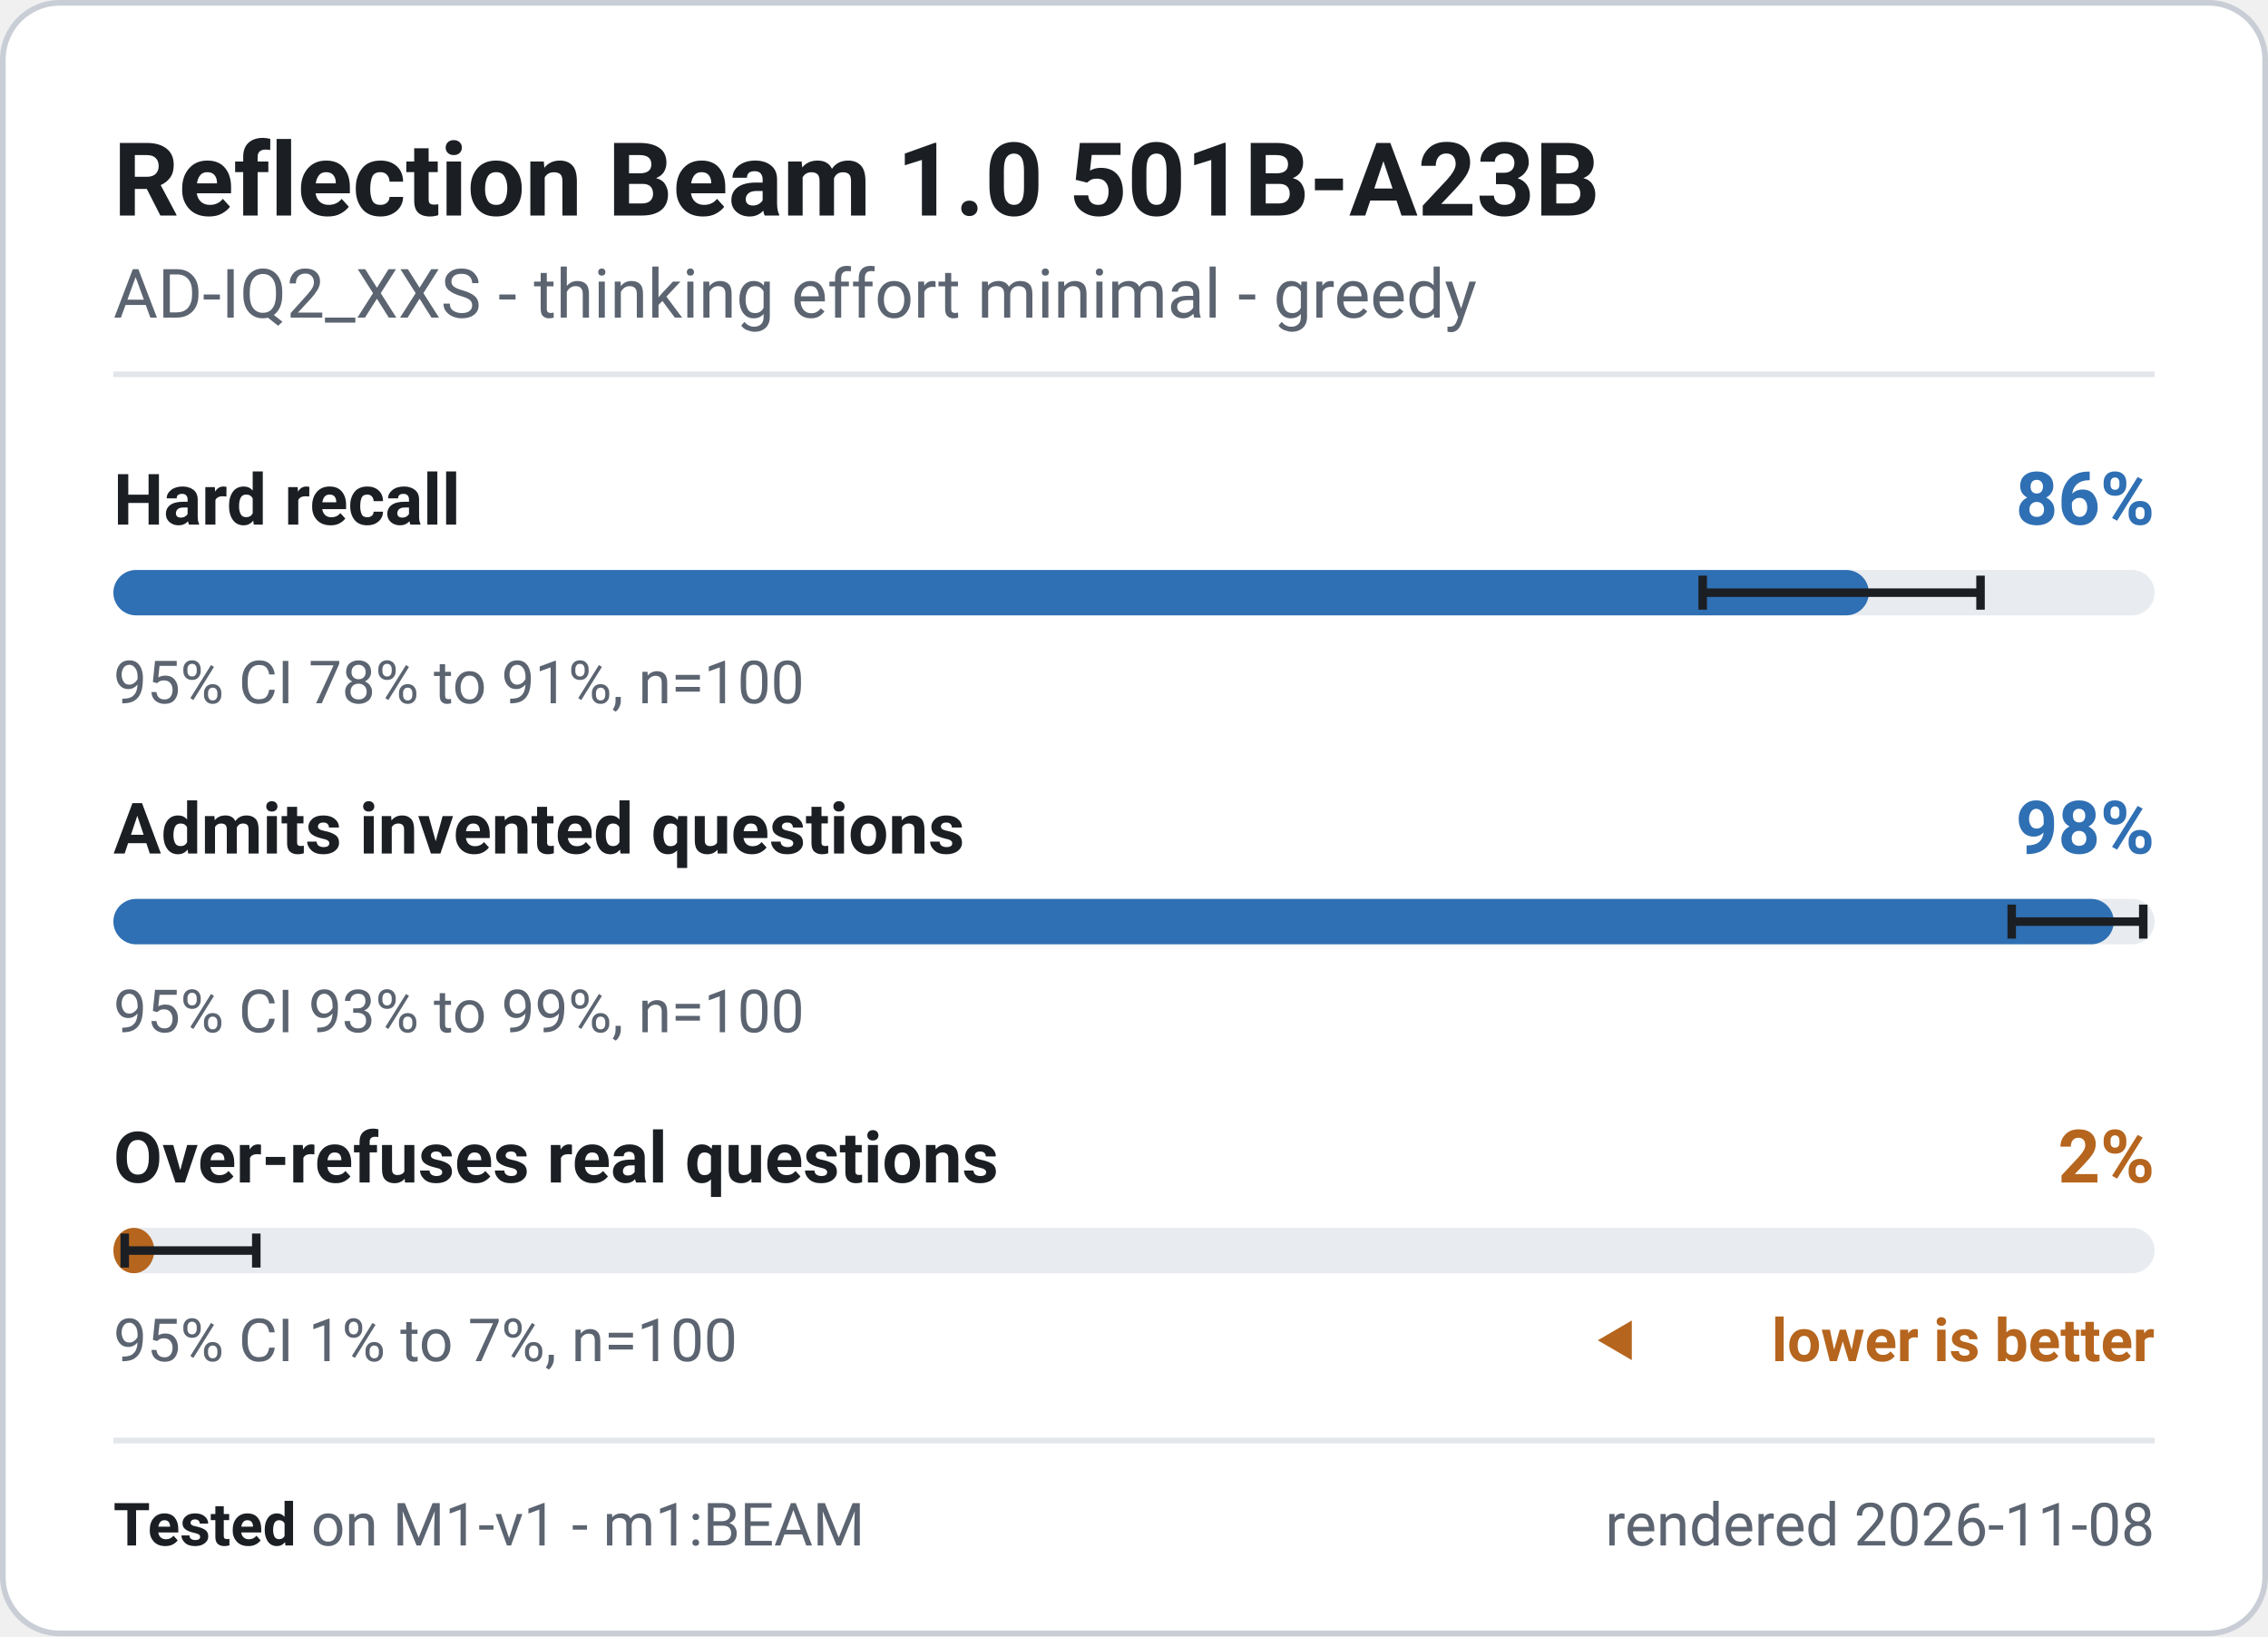
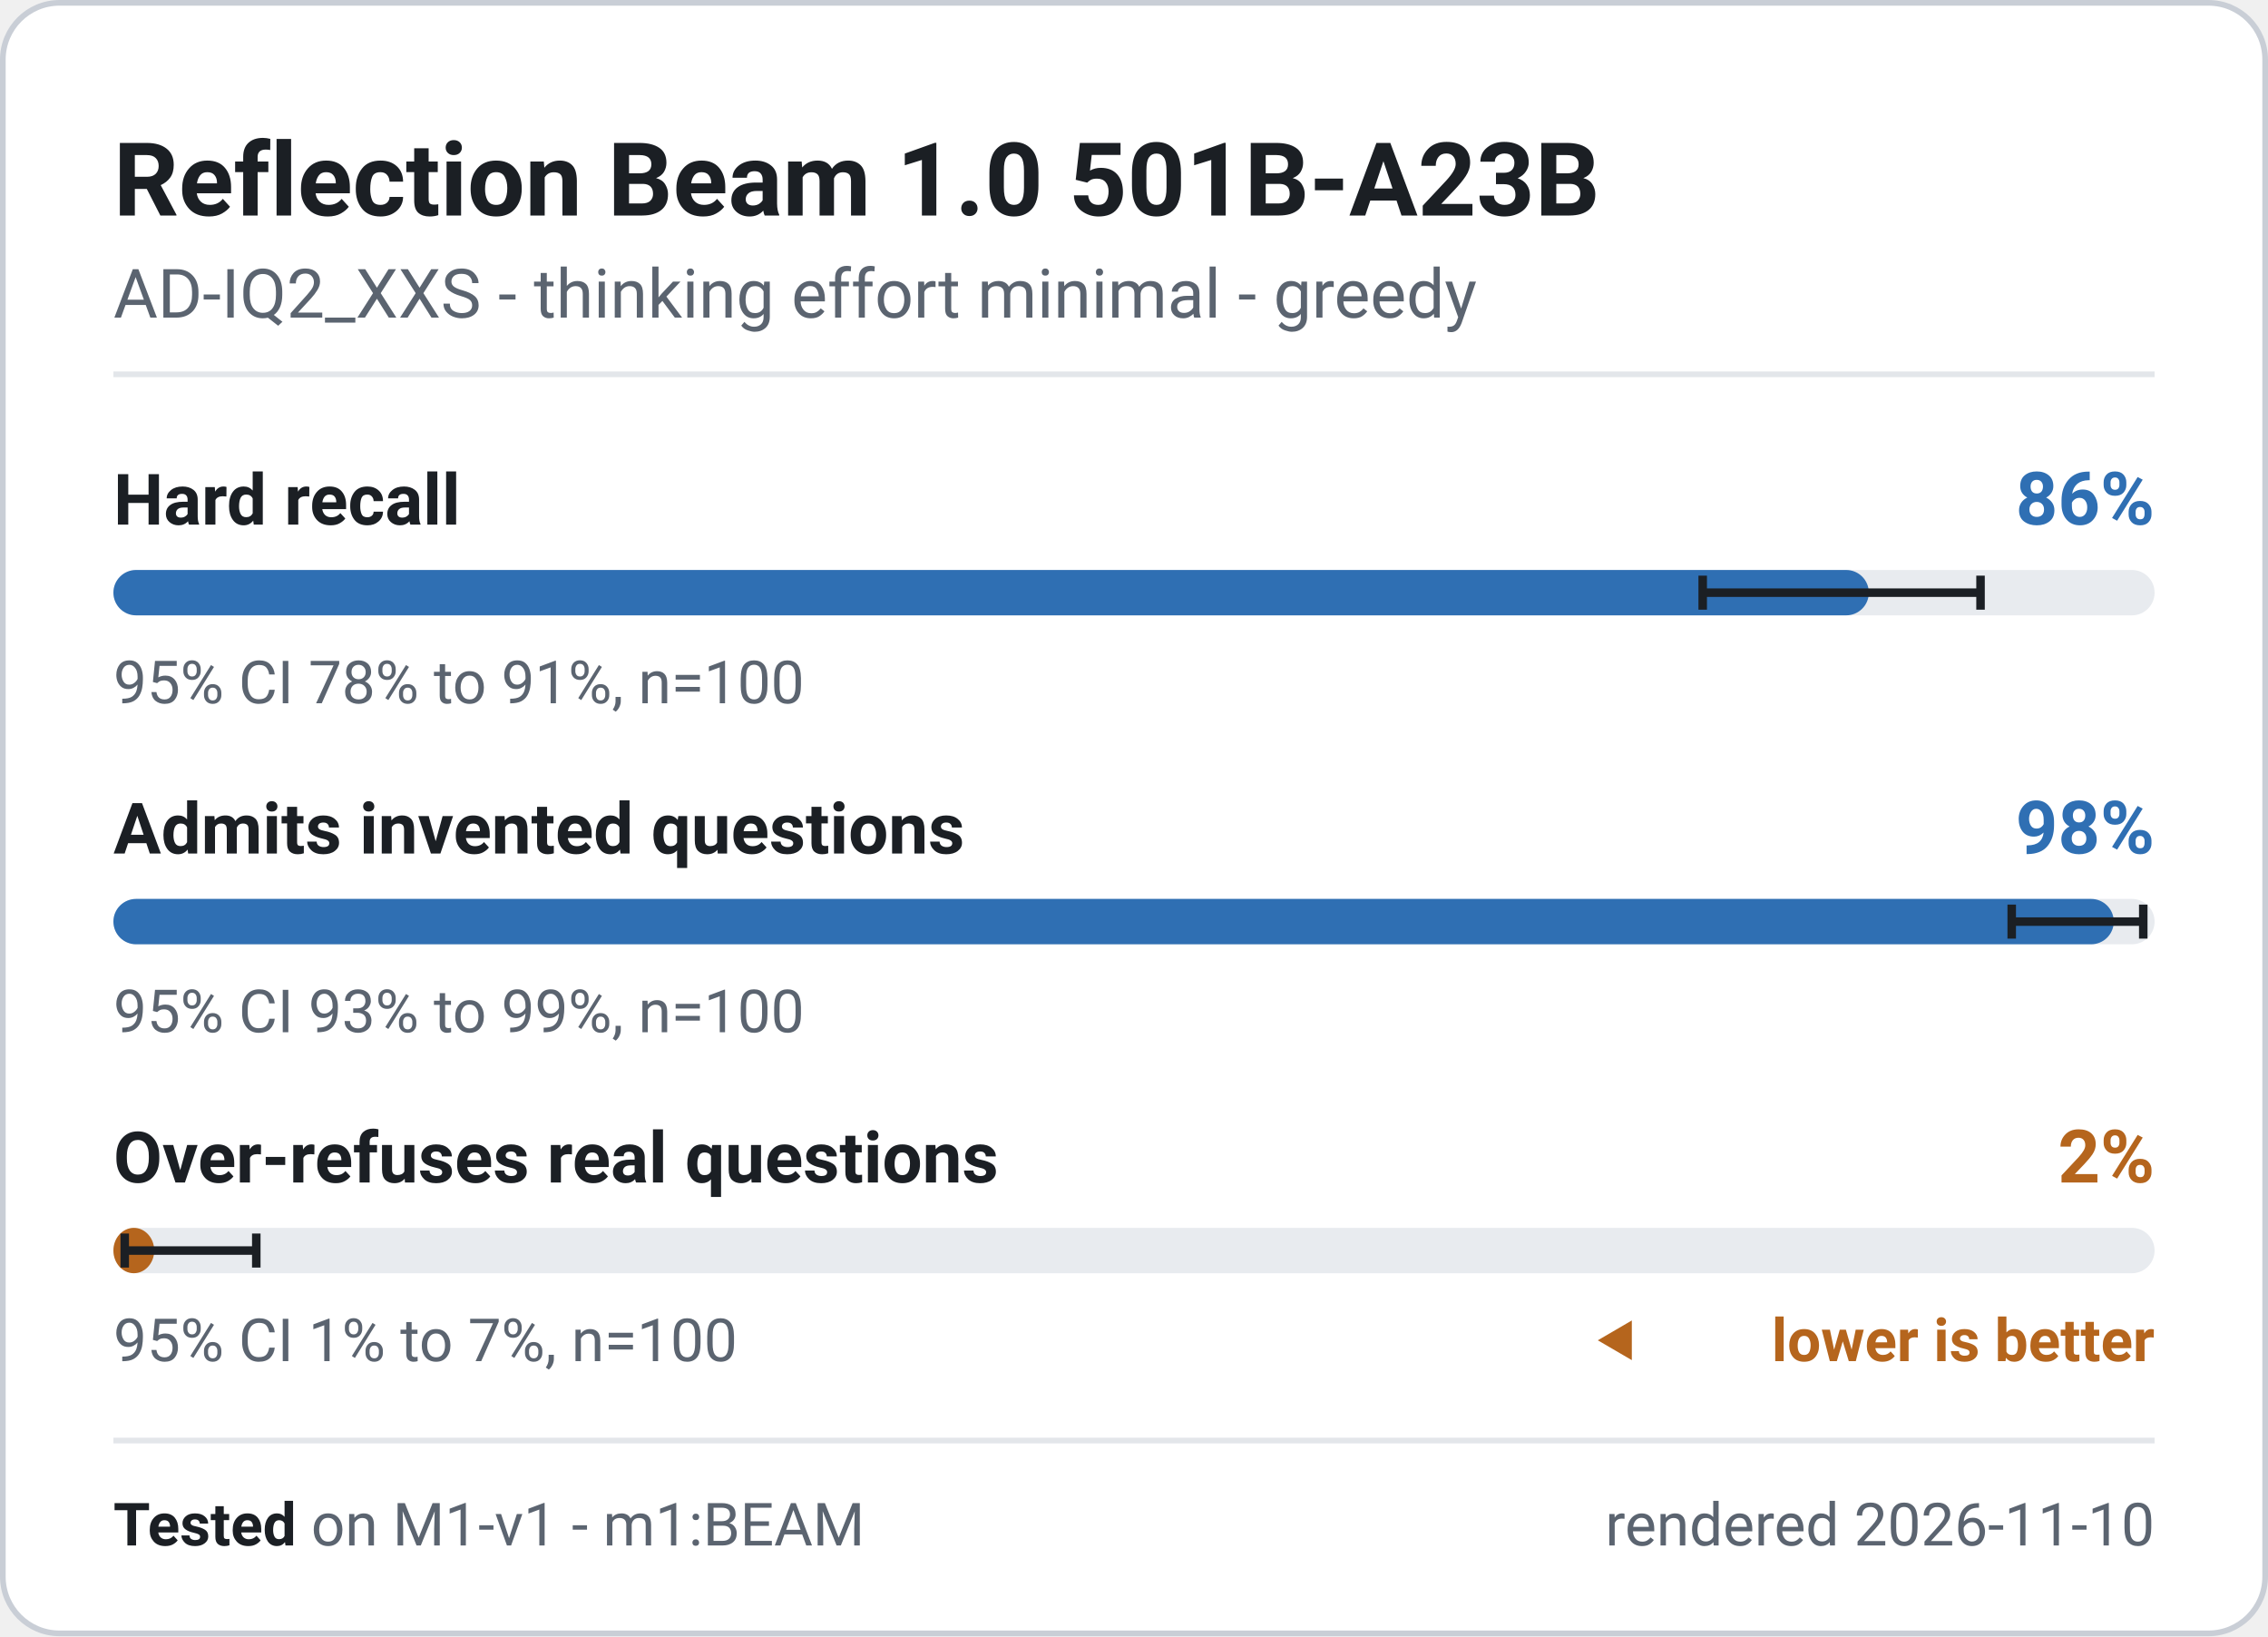
<svg xmlns="http://www.w3.org/2000/svg" width="400" height="288.5" viewBox="0 0 400 288.5" role="img" font-family="system-ui, -apple-system, 'Segoe UI', Roboto, 'Helvetica Neue', Arial, sans-serif" aria-label="Reflection Beam 1.0 501B-A23B - M1-v1 badge">
  <rect x="0.5" y="0.5" width="399" height="287.5" rx="10" fill="#ffffff" stroke="#c9ced6" stroke-width="1" />
  <text x="20" y="38" font-size="18" font-weight="700" fill="#1b1f24" text-anchor="start">Reflection Beam 1.0 501B-A23B</text>
  <text x="20" y="56" font-size="12" font-weight="400" fill="#5b6470" text-anchor="start">AD-IQ2_XXS - thinking effort minimal - greedy</text>
  <line x1="20" y1="66" x2="380" y2="66" stroke="#e3e6ea" stroke-width="1" />
  <g class="meter" data-metric="M1-v1|knowledge.hard_acc" data-v="0.86" data-lo="0.7786" data-hi="0.9147" data-n="100">
    <text x="20" y="92.5" font-size="12.5" font-weight="600" fill="#1b1f24" text-anchor="start">Hard recall</text>
    <text x="380" y="92.5" font-size="13" font-weight="700" fill="#2f6fb3" text-anchor="end">86%</text>
    <rect x="20" y="100.5" width="360" height="8" rx="4" fill="#e8ebef" />
    <rect x="20" y="100.5" width="309.6" height="8" rx="4" fill="#2f6fb3" />
    <path d="M300.3 101.5V107.5M300.3 104.5H349.3M349.3 101.5V107.5" stroke="#1b1f24" stroke-width="1.5" fill="none" />
    <text x="20" y="124" font-size="10.5" font-weight="400" fill="#5b6470" text-anchor="start">95% CI 78% to 91%, n=100</text>
  </g>
  <g class="meter" data-metric="M1-v1|honesty.invented_refusal_lenient" data-v="0.98" data-lo="0.93" data-hi="0.9945" data-n="100">
    <text x="20" y="150.5" font-size="12.5" font-weight="600" fill="#1b1f24" text-anchor="start">Admits invented questions</text>
    <text x="380" y="150.5" font-size="13" font-weight="700" fill="#2f6fb3" text-anchor="end">98%</text>
    <rect x="20" y="158.5" width="360" height="8" rx="4" fill="#e8ebef" />
    <rect x="20" y="158.5" width="352.8" height="8" rx="4" fill="#2f6fb3" />
    <path d="M354.8 159.5V165.5M354.8 162.5H378.0M378.0 159.5V165.5" stroke="#1b1f24" stroke-width="1.5" fill="none" />
    <text x="20" y="182" font-size="10.5" font-weight="400" fill="#5b6470" text-anchor="start">95% CI 93% to 99%, n=100</text>
  </g>
-   <g class="meter" data-metric="M1-v1|honesty.overabstain_hard" data-v="0.02" data-lo="0.0055" data-hi="0.07" data-n="100">
+   <g class="meter" data-metric="M1-v1|honesty.overabstain_hard_lenient" data-v="0.02" data-lo="0.0055" data-hi="0.07" data-n="100">
    <text x="20" y="208.5" font-size="12.5" font-weight="600" fill="#1b1f24" text-anchor="start">Over-refuses real questions</text>
    <text x="380" y="208.5" font-size="13" font-weight="700" fill="#b5651d" text-anchor="end">2%</text>
    <rect x="20" y="216.5" width="360" height="8" rx="4" fill="#e8ebef" />
    <rect x="20" y="216.5" width="7.2" height="8" rx="4" fill="#b5651d" />
    <path d="M22.0 217.5V223.5M22.0 220.5H45.2M45.2 217.5V223.5" stroke="#1b1f24" stroke-width="1.5" fill="none" />
    <text x="20" y="240" font-size="10.5" font-weight="400" fill="#5b6470" text-anchor="start">95% CI 1% to 7%, n=100</text>
    <path d="M281.8 236.325l6 -3.5v7z" fill="#b5651d" />
    <text x="380" y="240" font-size="10.5" font-weight="600" fill="#b5651d" text-anchor="end">lower is better</text>
  </g>
  <line x1="20" y1="254" x2="380" y2="254" stroke="#e3e6ea" stroke-width="1" />
  <text x="20" y="272.5" font-size="10.5" fill="#5b6470">
    <tspan font-weight="700" fill="#1b1f24">Tested</tspan> on M1-v1 - m1:BEAM</text>
-   <text x="380" y="272.5" font-size="10.5" font-weight="400" fill="#5b6470" text-anchor="end">rendered 2026-11-08</text>
+   <text x="380" y="272.5" font-size="10.5" font-weight="400" fill="#5b6470" text-anchor="end">rendered 2026-11-10</text>
</svg>
